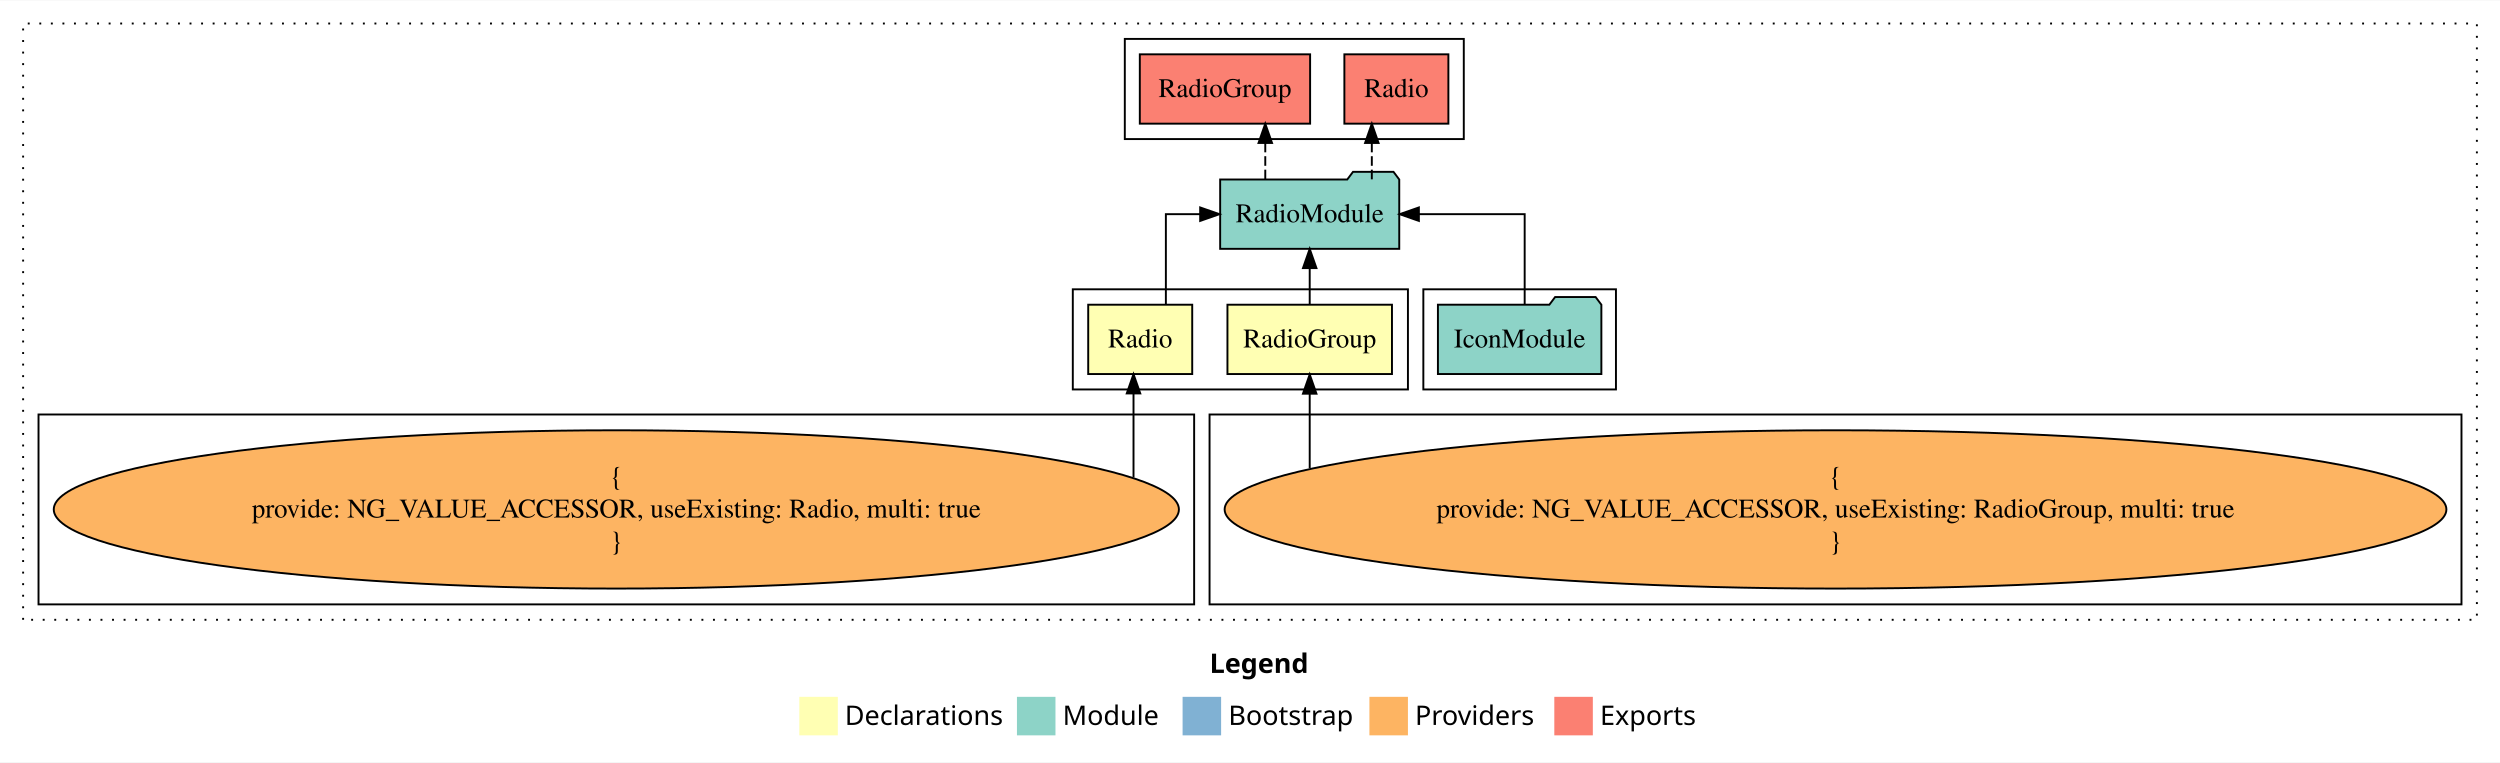
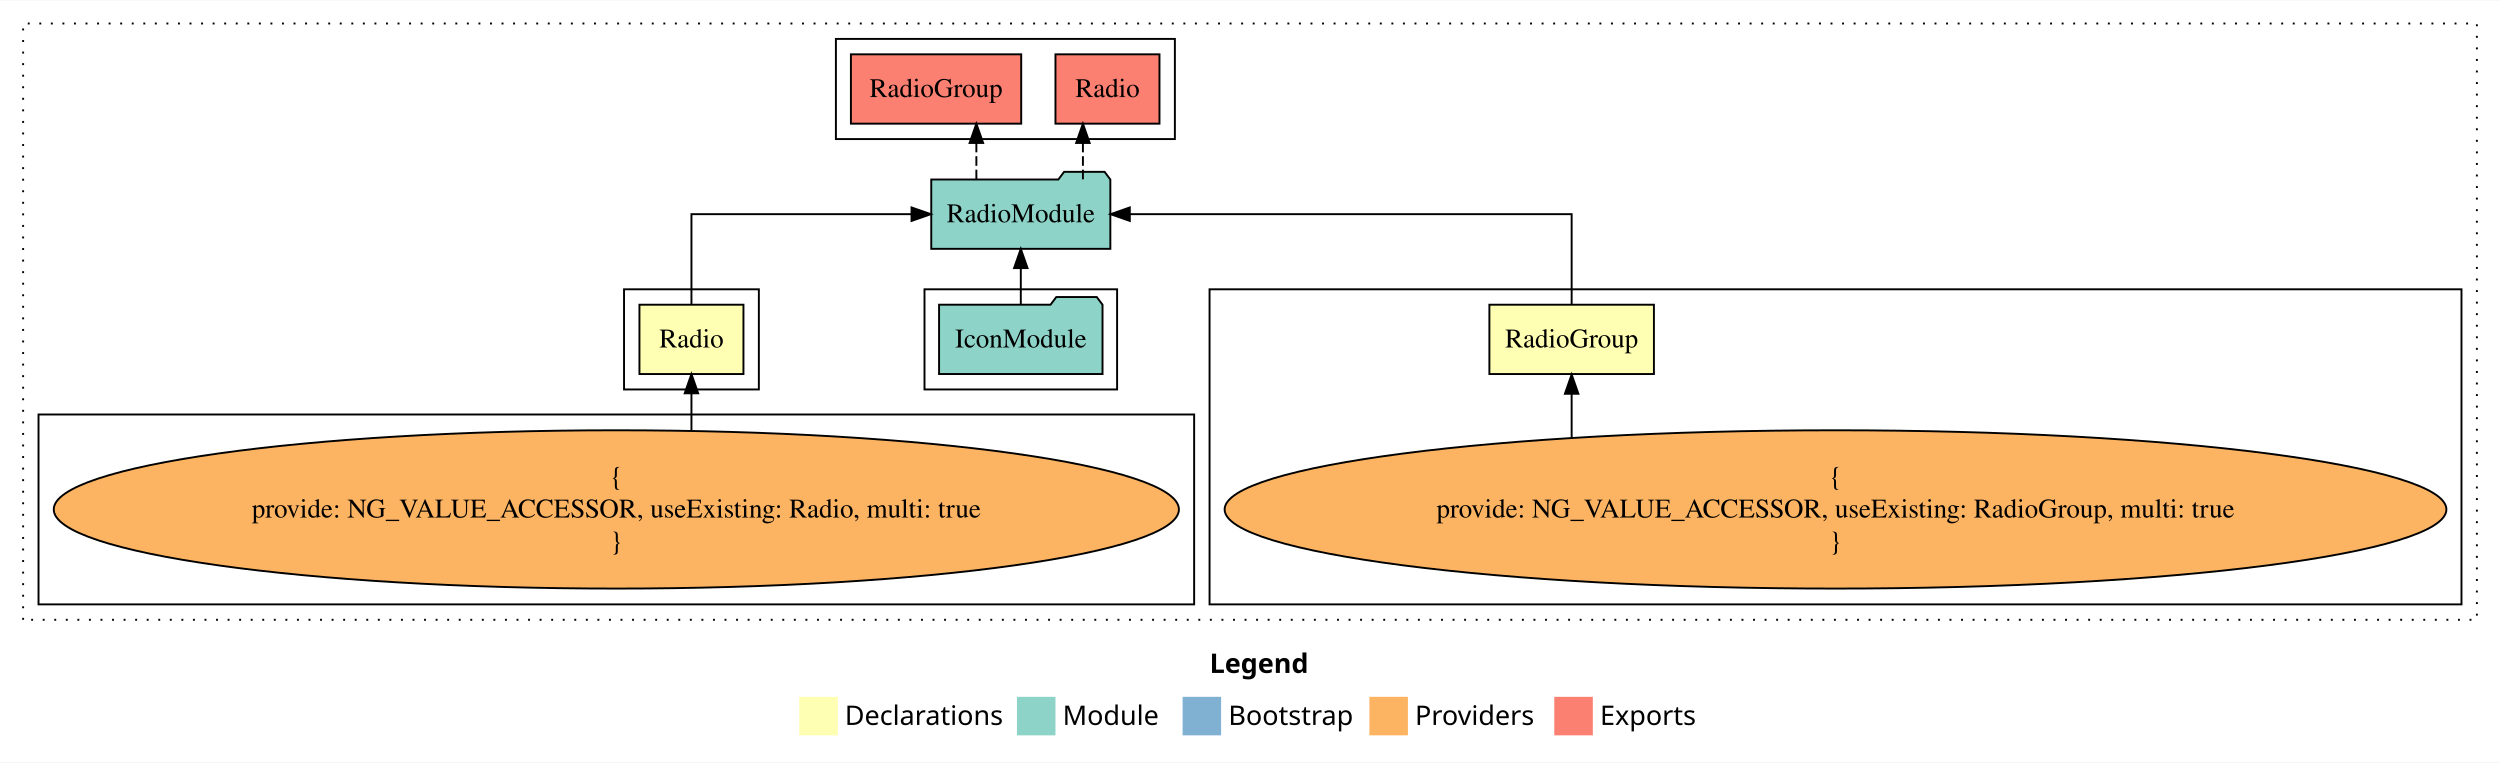
<svg xmlns="http://www.w3.org/2000/svg" width="1298pt" height="396pt" viewBox="0.00 0.00 1298.00 395.59">
  <g id="graph0" class="graph" transform="scale(1 1) rotate(0) translate(4 391.59)">
    <polygon fill="white" stroke="transparent" points="-4,4 -4,-391.59 1294,-391.59 1294,4 -4,4" />
    <text text-anchor="start" x="624.01" y="-42.4" font-family="Times-12" font-weight="bold" font-size="14.00">Legend</text>
    <polygon fill="#ffffb3" stroke="transparent" points="411,-10 411,-30 431,-30 431,-10 411,-10" />
    <text text-anchor="start" x="434.63" y="-15.4" font-family="Times-12" font-size="14.00">  Declarations</text>
    <polygon fill="#8dd3c7" stroke="transparent" points="524,-10 524,-30 544,-30 544,-10 524,-10" />
    <text text-anchor="start" x="547.73" y="-15.4" font-family="Times-12" font-size="14.00">  Module</text>
    <polygon fill="#80b1d3" stroke="transparent" points="610,-10 610,-30 630,-30 630,-10 610,-10" />
    <text text-anchor="start" x="633.78" y="-15.4" font-family="Times-12" font-size="14.00">  Bootstrap</text>
    <polygon fill="#fdb462" stroke="transparent" points="707,-10 707,-30 727,-30 727,-10 707,-10" />
    <text text-anchor="start" x="730.67" y="-15.4" font-family="Times-12" font-size="14.00">  Providers</text>
    <polygon fill="#fb8072" stroke="transparent" points="803,-10 803,-30 823,-30 823,-10 803,-10" />
    <text text-anchor="start" x="826.73" y="-15.4" font-family="Times-12" font-size="14.00">  Exports</text>
    <g id="clust1" class="cluster">
      <polygon fill="none" stroke="black" stroke-dasharray="1,5" points="8,-70 8,-379.59 1282,-379.59 1282,-70 8,-70" />
    </g>
+     <g id="clust4" class="cluster">
+       <polygon fill="none" stroke="black" points="624,-78 624,-241.59 1274,-241.59 1274,-78 624,-78" />
+     </g>
    <g id="clust5" class="cluster">
-       <polygon fill="none" stroke="black" points="735,-189.59 735,-241.59 835,-241.59 835,-189.59 735,-189.59" />
+       <polygon fill="none" stroke="black" points="476,-189.59 476,-241.59 576,-241.59 576,-189.59 476,-189.59" />
+     </g>
+     <g id="clust2" class="cluster">
+       <polygon fill="none" stroke="black" points="320,-189.59 320,-241.59 390,-241.59 390,-189.59 320,-189.59" />
    </g>
    <g id="clust6" class="cluster">
-       <polygon fill="none" stroke="black" points="580,-319.59 580,-371.59 756,-371.59 756,-319.59 580,-319.59" />
-     </g>
-     <g id="clust2" class="cluster">
-       <polygon fill="none" stroke="black" points="553,-189.59 553,-241.59 727,-241.59 727,-189.59 553,-189.59" />
-     </g>
-     <g id="clust4" class="cluster">
-       <polygon fill="none" stroke="black" points="624,-78 624,-176.59 1274,-176.59 1274,-78 624,-78" />
+       <polygon fill="none" stroke="black" points="430,-319.59 430,-371.59 606,-371.59 606,-319.59 430,-319.59" />
    </g>
    <g id="clust3" class="cluster">
      <polygon fill="none" stroke="black" points="16,-78 16,-176.59 616,-176.59 616,-78 16,-78" />
    </g>
    <g id="node1" class="node">
-       <polygon fill="#ffffb3" stroke="black" points="615,-233.59 561,-233.59 561,-197.59 615,-197.59 615,-233.59" />
-       <text text-anchor="middle" x="588" y="-211.39" font-family="Times,serif" font-size="14.00">Radio</text>
+       <polygon fill="#ffffb3" stroke="black" points="382,-233.59 328,-233.59 328,-197.59 382,-197.59 382,-233.59" />
+       <text text-anchor="middle" x="355" y="-211.39" font-family="Times,serif" font-size="14.00">Radio</text>
    </g>
    <g id="node3" class="node">
-       <polygon fill="#8dd3c7" stroke="black" points="722.49,-298.59 719.49,-302.59 698.49,-302.59 695.49,-298.59 629.51,-298.59 629.51,-262.59 722.49,-262.59 722.49,-298.59" />
-       <text text-anchor="middle" x="676" y="-276.39" font-family="Times,serif" font-size="14.00">RadioModule</text>
+       <polygon fill="#8dd3c7" stroke="black" points="572.49,-298.59 569.49,-302.59 548.49,-302.59 545.49,-298.59 479.51,-298.59 479.51,-262.59 572.49,-262.59 572.49,-298.59" />
+       <text text-anchor="middle" x="526" y="-276.39" font-family="Times,serif" font-size="14.00">RadioModule</text>
    </g>
    <g id="edge1" class="edge">
-       <path fill="none" stroke="black" d="M601.32,-233.7C601.32,-252.93 601.32,-280.59 601.32,-280.59 601.32,-280.59 619.13,-280.59 619.13,-280.59" />
-       <polygon fill="black" stroke="black" points="619.13,-284.09 629.13,-280.59 619.13,-277.09 619.13,-284.09" />
+       <path fill="none" stroke="black" d="M355,-233.7C355,-252.93 355,-280.59 355,-280.59 355,-280.59 469.27,-280.59 469.27,-280.59" />
+       <polygon fill="black" stroke="black" points="469.27,-284.09 479.27,-280.59 469.27,-277.09 469.27,-284.09" />
    </g>
    <g id="node2" class="node">
-       <polygon fill="#ffffb3" stroke="black" points="718.71,-233.59 633.29,-233.59 633.29,-197.59 718.71,-197.59 718.71,-233.59" />
-       <text text-anchor="middle" x="676" y="-211.39" font-family="Times,serif" font-size="14.00">RadioGroup</text>
+       <polygon fill="#ffffb3" stroke="black" points="854.71,-233.59 769.29,-233.59 769.29,-197.59 854.71,-197.59 854.71,-233.59" />
+       <text text-anchor="middle" x="812" y="-211.39" font-family="Times,serif" font-size="14.00">RadioGroup</text>
    </g>
    <g id="edge3" class="edge">
-       <path fill="none" stroke="black" d="M676,-233.7C676,-233.7 676,-252.58 676,-252.58" />
-       <polygon fill="black" stroke="black" points="672.5,-252.58 676,-262.58 679.5,-252.58 672.5,-252.58" />
+       <path fill="none" stroke="black" d="M812,-233.7C812,-252.93 812,-280.59 812,-280.59 812,-280.59 582.59,-280.59 582.59,-280.59" />
+       <polygon fill="black" stroke="black" points="582.59,-277.09 572.59,-280.59 582.59,-284.09 582.59,-277.09" />
    </g>
    <g id="node7" class="node">
-       <polygon fill="#fb8072" stroke="black" points="748,-363.59 694,-363.59 694,-327.59 748,-327.59 748,-363.59" />
-       <text text-anchor="middle" x="721" y="-341.39" font-family="Times,serif" font-size="14.00">Radio </text>
+       <polygon fill="#fb8072" stroke="black" points="598,-363.59 544,-363.59 544,-327.59 598,-327.59 598,-363.59" />
+       <text text-anchor="middle" x="571" y="-341.39" font-family="Times,serif" font-size="14.00">Radio </text>
    </g>
    <g id="edge6" class="edge">
-       <path fill="none" stroke="black" stroke-dasharray="5,2" d="M708.25,-298.7C708.25,-298.7 708.25,-317.58 708.25,-317.58" />
-       <polygon fill="black" stroke="black" points="704.75,-317.58 708.25,-327.58 711.75,-317.58 704.75,-317.58" />
+       <path fill="none" stroke="black" stroke-dasharray="5,2" d="M558.25,-298.7C558.25,-298.7 558.25,-317.58 558.25,-317.58" />
+       <polygon fill="black" stroke="black" points="554.75,-317.58 558.25,-327.58 561.75,-317.58 554.75,-317.58" />
    </g>
    <g id="node8" class="node">
-       <polygon fill="#fb8072" stroke="black" points="676.21,-363.59 587.79,-363.59 587.79,-327.59 676.21,-327.59 676.21,-363.59" />
-       <text text-anchor="middle" x="632" y="-341.39" font-family="Times,serif" font-size="14.00">RadioGroup </text>
+       <polygon fill="#fb8072" stroke="black" points="526.21,-363.59 437.79,-363.59 437.79,-327.59 526.21,-327.59 526.21,-363.59" />
+       <text text-anchor="middle" x="482" y="-341.39" font-family="Times,serif" font-size="14.00">RadioGroup </text>
    </g>
    <g id="edge7" class="edge">
-       <path fill="none" stroke="black" stroke-dasharray="5,2" d="M652.93,-298.7C652.93,-298.7 652.93,-317.58 652.93,-317.58" />
-       <polygon fill="black" stroke="black" points="649.43,-317.58 652.93,-327.58 656.43,-317.58 649.43,-317.58" />
+       <path fill="none" stroke="black" stroke-dasharray="5,2" d="M502.93,-298.7C502.93,-298.7 502.93,-317.58 502.93,-317.58" />
+       <polygon fill="black" stroke="black" points="499.43,-317.58 502.93,-327.58 506.43,-317.58 499.43,-317.58" />
    </g>
    <g id="node4" class="node">
      <ellipse fill="#fdb462" stroke="black" cx="316" cy="-127.3" rx="292.09" ry="41.09" />
      <text text-anchor="middle" x="316" y="-139.9" font-family="Times,serif" font-size="14.00">{</text>
      <text text-anchor="middle" x="316" y="-123.1" font-family="Times,serif" font-size="14.00">    provide: NG_VALUE_ACCESSOR, useExisting: Radio, multi: true</text>
      <text text-anchor="middle" x="316" y="-106.3" font-family="Times,serif" font-size="14.00">}</text>
    </g>
    <g id="edge2" class="edge">
-       <path fill="none" stroke="black" d="M584.52,-143.9C584.52,-143.9 584.52,-187.54 584.52,-187.54" />
-       <polygon fill="black" stroke="black" points="581.02,-187.54 584.52,-197.54 588.02,-187.54 581.02,-187.54" />
+       <path fill="none" stroke="black" d="M355,-168.34C355,-168.34 355,-187.58 355,-187.58" />
+       <polygon fill="black" stroke="black" points="351.5,-187.58 355,-197.58 358.5,-187.58 351.5,-187.58" />
    </g>
    <g id="node5" class="node">
      <ellipse fill="#fdb462" stroke="black" cx="949" cy="-127.3" rx="317.17" ry="41.09" />
      <text text-anchor="middle" x="949" y="-139.9" font-family="Times,serif" font-size="14.00">{</text>
      <text text-anchor="middle" x="949" y="-123.1" font-family="Times,serif" font-size="14.00">    provide: NG_VALUE_ACCESSOR, useExisting: RadioGroup, multi: true</text>
      <text text-anchor="middle" x="949" y="-106.3" font-family="Times,serif" font-size="14.00">}</text>
    </g>
    <g id="edge4" class="edge">
-       <path fill="none" stroke="black" d="M676,-148.67C676,-148.67 676,-187.4 676,-187.4" />
-       <polygon fill="black" stroke="black" points="672.5,-187.4 676,-197.4 679.5,-187.4 672.5,-187.4" />
+       <path fill="none" stroke="black" d="M812,-164.74C812,-164.74 812,-187.34 812,-187.34" />
+       <polygon fill="black" stroke="black" points="808.5,-187.34 812,-197.34 815.5,-187.34 808.5,-187.34" />
    </g>
    <g id="node6" class="node">
-       <polygon fill="#8dd3c7" stroke="black" points="827.43,-233.59 824.43,-237.59 803.43,-237.59 800.43,-233.59 742.57,-233.59 742.57,-197.59 827.43,-197.59 827.43,-233.59" />
-       <text text-anchor="middle" x="785" y="-211.39" font-family="Times,serif" font-size="14.00">IconModule</text>
+       <polygon fill="#8dd3c7" stroke="black" points="568.43,-233.59 565.43,-237.59 544.43,-237.59 541.43,-233.59 483.57,-233.59 483.57,-197.59 568.43,-197.59 568.43,-233.59" />
+       <text text-anchor="middle" x="526" y="-211.39" font-family="Times,serif" font-size="14.00">IconModule</text>
    </g>
    <g id="edge5" class="edge">
-       <path fill="none" stroke="black" d="M787.61,-233.7C787.61,-252.93 787.61,-280.59 787.61,-280.59 787.61,-280.59 732.68,-280.59 732.68,-280.59" />
-       <polygon fill="black" stroke="black" points="732.68,-277.09 722.68,-280.59 732.68,-284.09 732.68,-277.09" />
+       <path fill="none" stroke="black" d="M526,-233.7C526,-233.7 526,-252.58 526,-252.58" />
+       <polygon fill="black" stroke="black" points="522.5,-252.58 526,-262.58 529.5,-252.58 522.5,-252.58" />
    </g>
  </g>
</svg>
